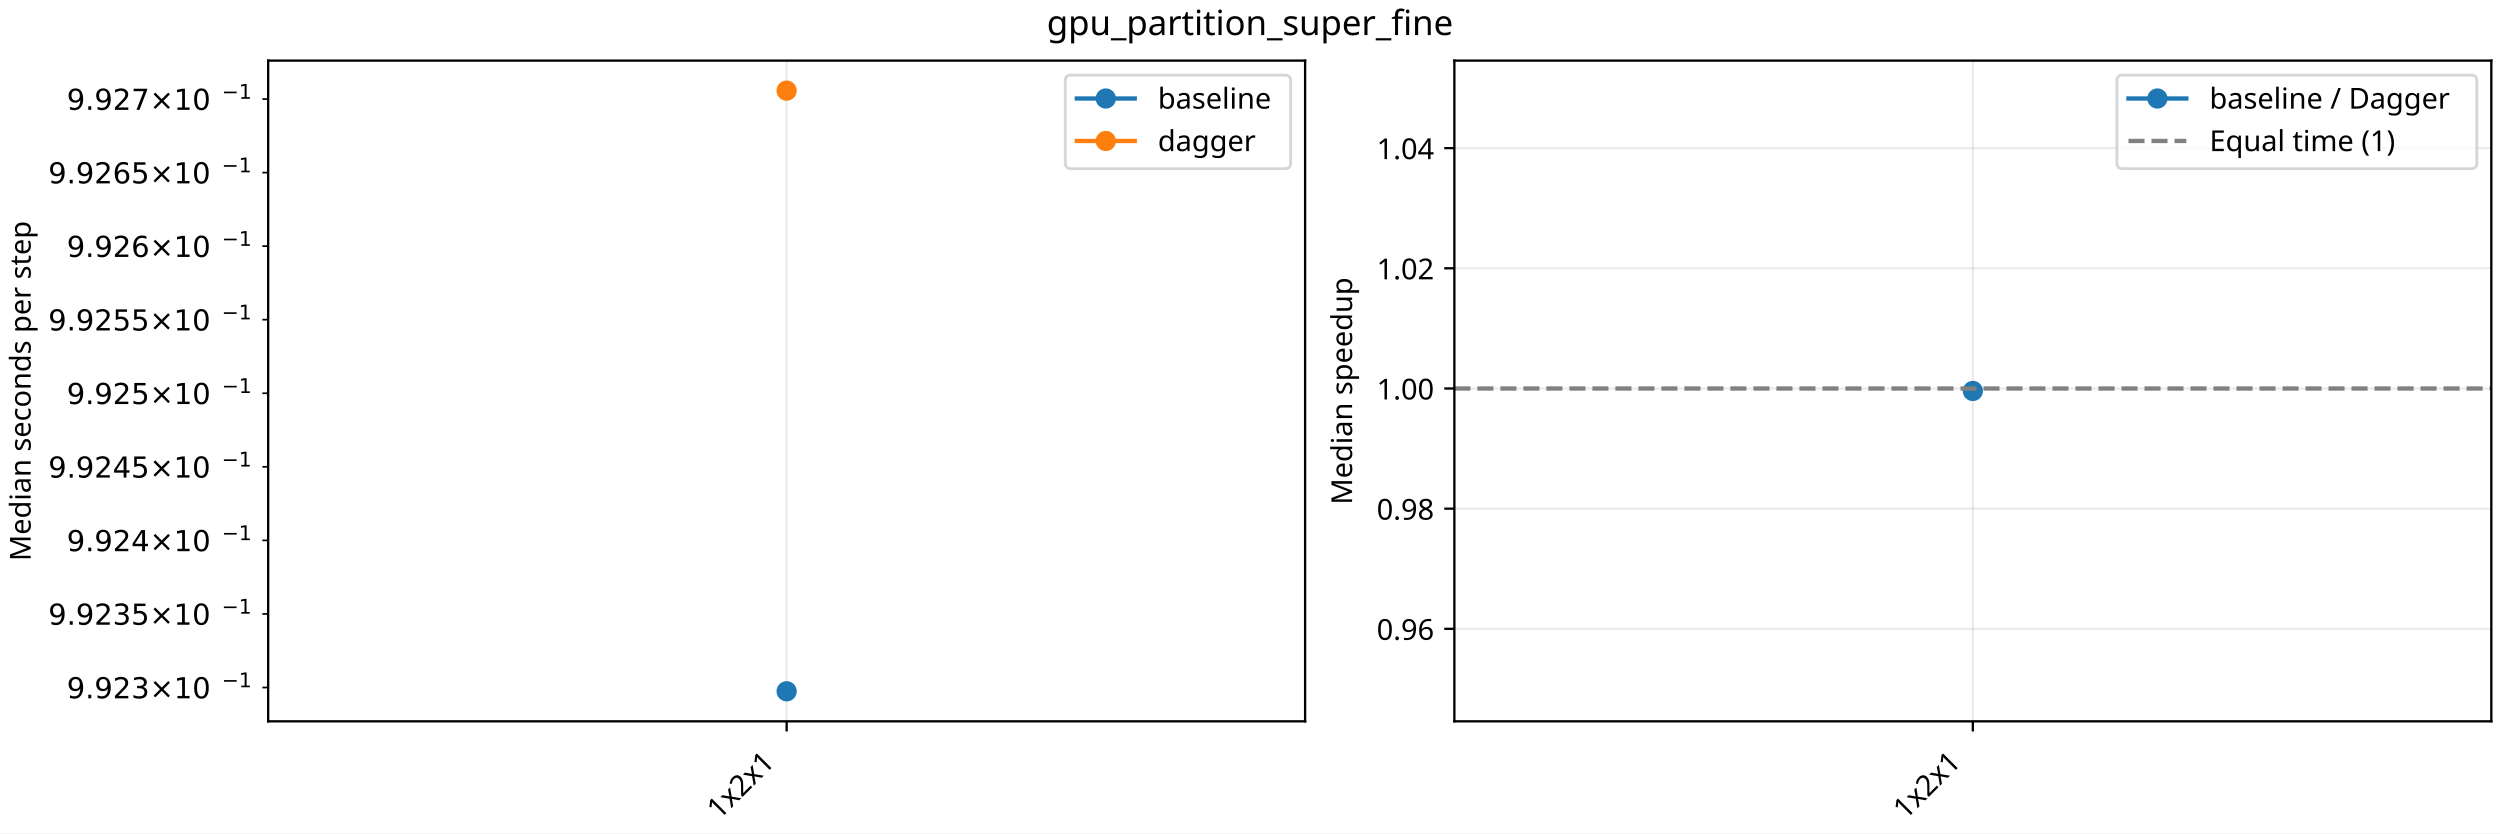
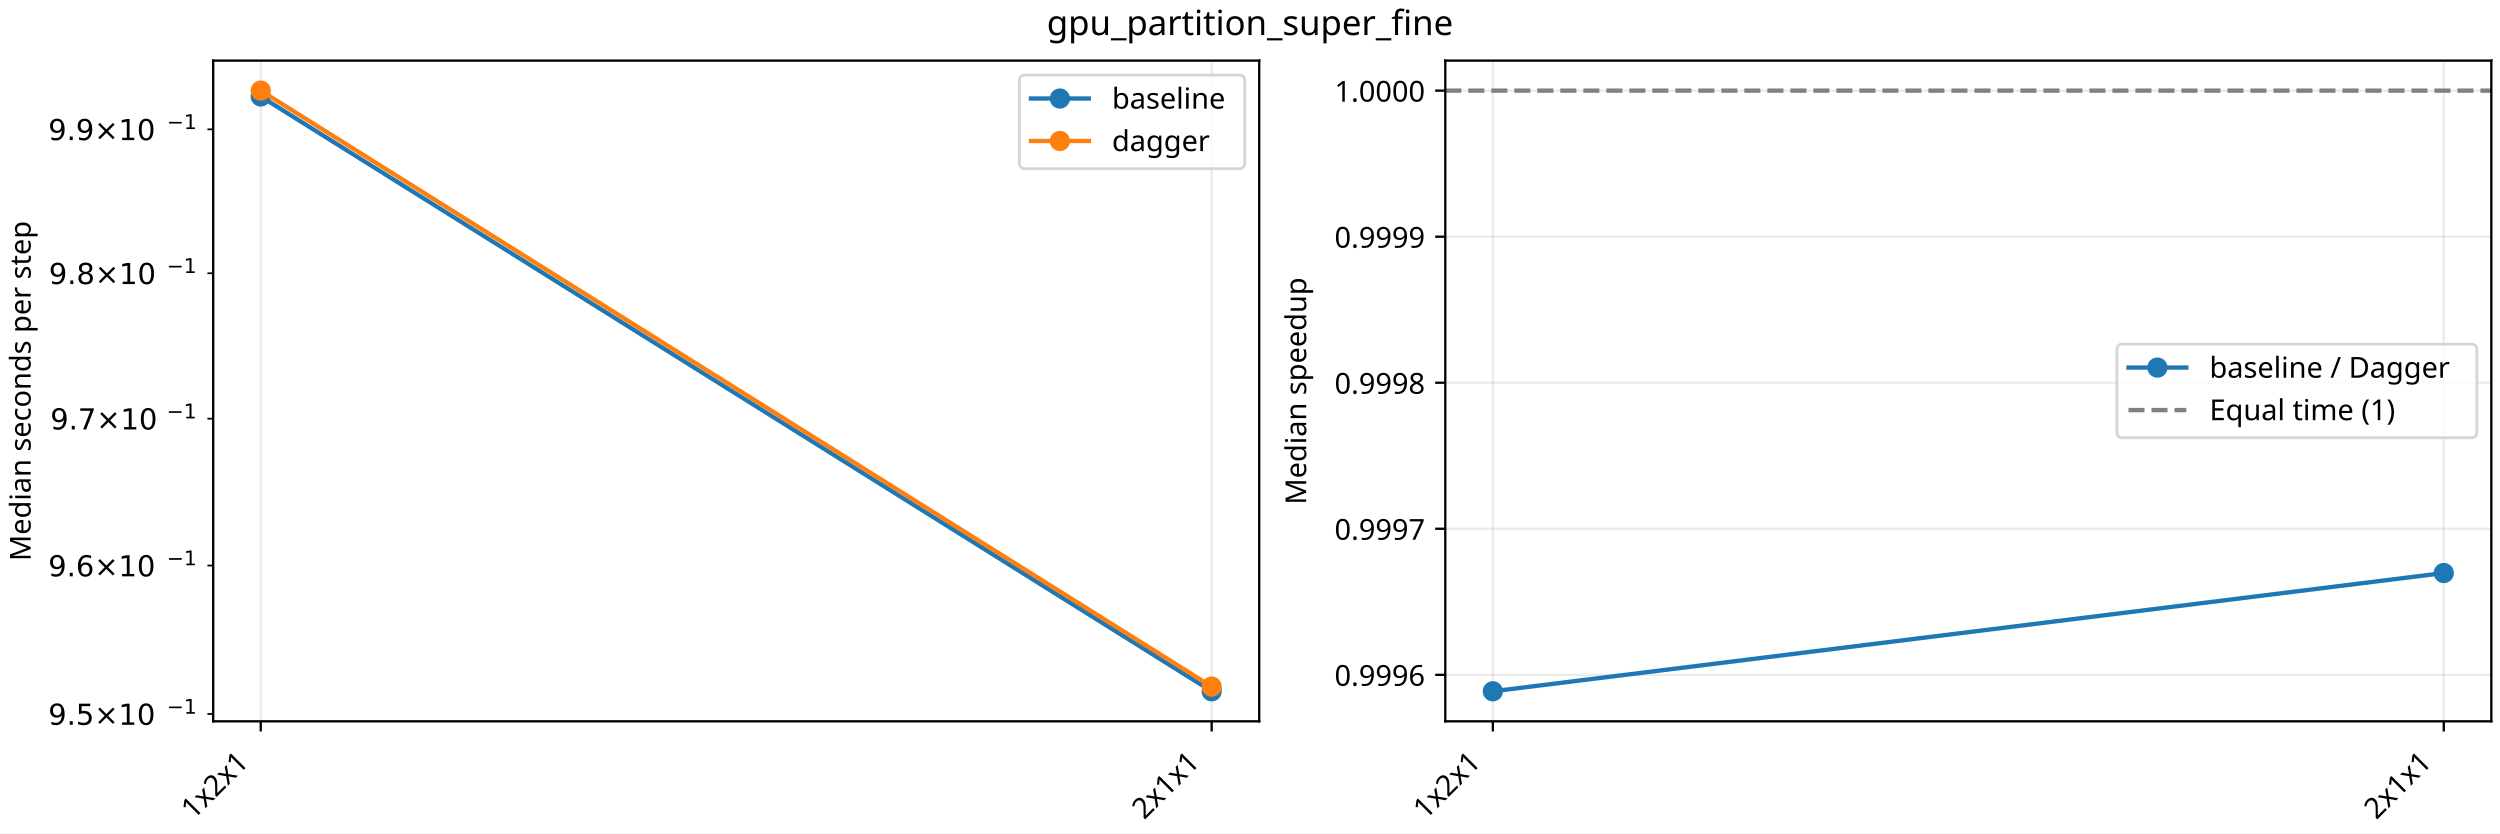
<svg xmlns="http://www.w3.org/2000/svg" xmlns:xlink="http://www.w3.org/1999/xlink" width="864pt" height="288pt" viewBox="0 0 864 288" version="1.1">
  <defs>
    <style type="text/css">*{stroke-linejoin: round; stroke-linecap: butt}</style>
  </defs>
  <g id="figure_1">
    <g id="patch_1">
      <path d="M 0 288  L 864 288  L 864 0  L 0 0  z " style="fill: #ffffff" />
    </g>
    <g id="axes_1">
      <g id="patch_2">
-         <path d="M 92.678 249.289  L 451.047 249.289  L 451.047 20.948  L 92.678 20.948  z " style="fill: #ffffff" />
+         <path d="M 73.678 249.289  L 435.185 249.289  L 435.185 20.948  L 73.678 20.948  z " style="fill: #ffffff" />
      </g>
      <g id="matplotlib.axis_1">
        <g id="xtick_1">
          <g id="line2d_1">
-             <path d="M 271.863 249.289  L 271.863 20.948  " clip-path="url(#p8476bbac57)" style="fill: none; stroke: #b0b0b0; stroke-opacity: 0.25; stroke-width: 0.8; stroke-linecap: square" />
+             <path d="M 90.11 249.289  L 90.11 20.948  " clip-path="url(#pb439d878e6)" style="fill: none; stroke: #b0b0b0; stroke-opacity: 0.25; stroke-width: 0.8; stroke-linecap: square" />
          </g>
          <g id="line2d_2">
            <defs>
              <path id="m7992d7cc15" d="M 0 0  L 0 3.5  " style="stroke: #000000; stroke-width: 0.8" />
            </defs>
            <g>
-               <use xlink:href="#m7992d7cc15" x="271.863" y="249.289" style="stroke: #000000; stroke-width: 0.8" />
+               <use xlink:href="#m7992d7cc15" x="90.11" y="249.289" style="stroke: #000000; stroke-width: 0.8" />
            </g>
          </g>
          <g id="text_1">
-             <text style="font: 10px 'sans-serif'" transform="translate(248.5249 283.5292)rotate(-45)">1x2x1</text>
+             <text style="font: 10px 'sans-serif'" transform="translate(66.77263 283.5292)rotate(-45)">1x2x1</text>
+           </g>
+         </g>
+         <g id="xtick_2">
+           <g id="line2d_3">
+             <path d="M 418.753 249.289  L 418.753 20.948  " clip-path="url(#pb439d878e6)" style="fill: none; stroke: #b0b0b0; stroke-opacity: 0.25; stroke-width: 0.8; stroke-linecap: square" />
+           </g>
+           <g id="line2d_4">
+             <g>
+               <use xlink:href="#m7992d7cc15" x="418.753" y="249.289" style="stroke: #000000; stroke-width: 0.8" />
+             </g>
+           </g>
+           <g id="text_2">
+             <text style="font: 10px 'sans-serif'" transform="translate(395.4147 283.5292)rotate(-45)">2x1x1</text>
          </g>
        </g>
      </g>
      <g id="matplotlib.axis_2">
        <g id="ytick_1">
-           <g id="line2d_3">
+           <g id="line2d_5">
            <defs>
              <path id="m90f5dd4096" d="M 0 0  L -2 0  " style="stroke: #000000; stroke-width: 0.6" />
            </defs>
            <g>
-               <use xlink:href="#m90f5dd4096" x="92.678" y="237.604" style="stroke: #000000; stroke-width: 0.6" />
-             </g>
-           </g>
-           <g id="text_2">
-             <g transform="translate(23.07837 241.4027)">
-               <text>
-                 <tspan style="font: 10px 'DejaVu Sans'" x="0 6.362 9.541 15.778 22.141 30.451 40.778 47.141" y="-0.064">9.923×10</tspan>
-                 <tspan style="font: 7px 'DejaVu Sans'" x="53.599 59.464" y="-3.892">−1</tspan>
+               <use xlink:href="#m90f5dd4096" x="73.678" y="246.756" style="stroke: #000000; stroke-width: 0.6" />
+             </g>
+           </g>
+           <g id="text_3">
+             <g transform="translate(16.67836 250.5551)">
+               <text>
+                 <tspan style="font: 10px 'DejaVu Sans'" x="0 6.362 9.541 17.852 28.179 34.541" y="-0.064">9.5×10</tspan>
+                 <tspan style="font: 7px 'DejaVu Sans'" x="40.999 46.864" y="-3.892">−1</tspan>
              </text>
            </g>
          </g>
        </g>
        <g id="ytick_2">
-           <g id="line2d_4">
-             <g>
-               <use xlink:href="#m90f5dd4096" x="92.678" y="212.178" style="stroke: #000000; stroke-width: 0.6" />
-             </g>
-           </g>
-           <g id="text_3">
-             <g transform="translate(16.67836 215.9768)">
-               <text>
-                 <tspan style="font: 10px 'DejaVu Sans'" x="0 6.362 9.541 15.778 22.141 28.503 36.813 47.141 53.503" y="-0.064">9.9235×10</tspan>
-                 <tspan style="font: 7px 'DejaVu Sans'" x="59.961 65.826" y="-3.892">−1</tspan>
+           <g id="line2d_6">
+             <g>
+               <use xlink:href="#m90f5dd4096" x="73.678" y="195.455" style="stroke: #000000; stroke-width: 0.6" />
+             </g>
+           </g>
+           <g id="text_4">
+             <g transform="translate(16.67836 199.2542)">
+               <text>
+                 <tspan style="font: 10px 'DejaVu Sans'" x="0 6.362 9.541 17.852 28.179 34.541" y="-0.064">9.6×10</tspan>
+                 <tspan style="font: 7px 'DejaVu Sans'" x="40.999 46.864" y="-3.892">−1</tspan>
              </text>
            </g>
          </g>
        </g>
        <g id="ytick_3">
-           <g id="line2d_5">
-             <g>
-               <use xlink:href="#m90f5dd4096" x="92.678" y="186.753" style="stroke: #000000; stroke-width: 0.6" />
-             </g>
-           </g>
-           <g id="text_4">
-             <g transform="translate(23.07837 190.5521)">
-               <text>
-                 <tspan style="font: 10px 'DejaVu Sans'" x="0 6.362 9.541 15.778 22.141 30.451 40.778 47.141" y="-0.064">9.924×10</tspan>
-                 <tspan style="font: 7px 'DejaVu Sans'" x="53.599 59.464" y="-3.892">−1</tspan>
+           <g id="line2d_7">
+             <g>
+               <use xlink:href="#m90f5dd4096" x="73.678" y="144.686" style="stroke: #000000; stroke-width: 0.6" />
+             </g>
+           </g>
+           <g id="text_5">
+             <g transform="translate(17.37836 148.4849)">
+               <text>
+                 <tspan style="font: 10px 'DejaVu Sans'" x="0 6.362 8.791 17.102 27.429 33.791" y="-0.064">9.7×10</tspan>
+                 <tspan style="font: 7px 'DejaVu Sans'" x="40.249 46.114" y="-3.892">−1</tspan>
              </text>
            </g>
          </g>
        </g>
        <g id="ytick_4">
-           <g id="line2d_6">
-             <g>
-               <use xlink:href="#m90f5dd4096" x="92.678" y="161.329" style="stroke: #000000; stroke-width: 0.6" />
-             </g>
-           </g>
-           <g id="text_5">
-             <g transform="translate(16.67836 165.1287)">
-               <text>
-                 <tspan style="font: 10px 'DejaVu Sans'" x="0 6.362 9.541 15.778 22.141 28.503 36.813 47.141 53.503" y="-0.064">9.9245×10</tspan>
-                 <tspan style="font: 7px 'DejaVu Sans'" x="59.961 65.826" y="-3.892">−1</tspan>
+           <g id="line2d_8">
+             <g>
+               <use xlink:href="#m90f5dd4096" x="73.678" y="94.437" style="stroke: #000000; stroke-width: 0.6" />
+             </g>
+           </g>
+           <g id="text_6">
+             <g transform="translate(16.87836 98.23639)">
+               <text>
+                 <tspan style="font: 10px 'DejaVu Sans'" x="0 6.362 9.291 17.602 27.929 34.291" y="-0.064">9.8×10</tspan>
+                 <tspan style="font: 7px 'DejaVu Sans'" x="40.749 46.614" y="-3.892">−1</tspan>
              </text>
            </g>
          </g>
        </g>
        <g id="ytick_5">
-           <g id="line2d_7">
-             <g>
-               <use xlink:href="#m90f5dd4096" x="92.678" y="135.907" style="stroke: #000000; stroke-width: 0.6" />
-             </g>
-           </g>
-           <g id="text_6">
-             <g transform="translate(23.07837 139.7066)">
-               <text>
-                 <tspan style="font: 10px 'DejaVu Sans'" x="0 6.362 9.541 15.778 22.141 30.451 40.778 47.141" y="-0.064">9.925×10</tspan>
-                 <tspan style="font: 7px 'DejaVu Sans'" x="53.599 59.464" y="-3.892">−1</tspan>
-               </text>
-             </g>
-           </g>
-         </g>
-         <g id="ytick_6">
-           <g id="line2d_8">
-             <g>
-               <use xlink:href="#m90f5dd4096" x="92.678" y="110.487" style="stroke: #000000; stroke-width: 0.6" />
+           <g id="line2d_9">
+             <g>
+               <use xlink:href="#m90f5dd4096" x="73.678" y="44.699" style="stroke: #000000; stroke-width: 0.6" />
            </g>
          </g>
          <g id="text_7">
-             <g transform="translate(16.67836 114.2857)">
-               <text>
-                 <tspan style="font: 10px 'DejaVu Sans'" x="0 6.362 9.541 15.778 22.141 28.503 36.813 47.141 53.503" y="-0.064">9.9255×10</tspan>
-                 <tspan style="font: 7px 'DejaVu Sans'" x="59.961 65.826" y="-3.892">−1</tspan>
-               </text>
-             </g>
-           </g>
-         </g>
-         <g id="ytick_7">
-           <g id="line2d_9">
-             <g>
-               <use xlink:href="#m90f5dd4096" x="92.678" y="85.067" style="stroke: #000000; stroke-width: 0.6" />
-             </g>
-           </g>
-           <g id="text_8">
-             <g transform="translate(23.07837 88.86616)">
-               <text>
-                 <tspan style="font: 10px 'DejaVu Sans'" x="0 6.362 9.541 15.778 22.141 30.451 40.778 47.141" y="-0.064">9.926×10</tspan>
-                 <tspan style="font: 7px 'DejaVu Sans'" x="53.599 59.464" y="-3.892">−1</tspan>
-               </text>
-             </g>
-           </g>
-         </g>
-         <g id="ytick_8">
-           <g id="line2d_10">
-             <g>
-               <use xlink:href="#m90f5dd4096" x="92.678" y="59.649" style="stroke: #000000; stroke-width: 0.6" />
-             </g>
-           </g>
-           <g id="text_9">
-             <g transform="translate(16.67836 63.44788)">
-               <text>
-                 <tspan style="font: 10px 'DejaVu Sans'" x="0 6.362 9.541 15.778 22.141 28.503 36.813 47.141 53.503" y="-0.064">9.9265×10</tspan>
-                 <tspan style="font: 7px 'DejaVu Sans'" x="59.961 65.826" y="-3.892">−1</tspan>
-               </text>
-             </g>
-           </g>
-         </g>
-         <g id="ytick_9">
-           <g id="line2d_11">
-             <g>
-               <use xlink:href="#m90f5dd4096" x="92.678" y="34.232" style="stroke: #000000; stroke-width: 0.6" />
-             </g>
-           </g>
-           <g id="text_10">
-             <g transform="translate(23.07837 38.03088)">
-               <text>
-                 <tspan style="font: 10px 'DejaVu Sans'" x="0 6.362 9.541 15.778 22.141 30.451 40.778 47.141" y="-0.064">9.927×10</tspan>
-                 <tspan style="font: 7px 'DejaVu Sans'" x="53.599 59.464" y="-3.892">−1</tspan>
-               </text>
-             </g>
-           </g>
-         </g>
-         <g id="text_11">
+             <g transform="translate(16.67836 48.498)">
+               <text>
+                 <tspan style="font: 10px 'DejaVu Sans'" x="0 6.362 9.541 17.852 28.179 34.541" y="-0.064">9.9×10</tspan>
+                 <tspan style="font: 7px 'DejaVu Sans'" x="40.999 46.864" y="-3.892">−1</tspan>
+               </text>
+             </g>
+           </g>
+         </g>
+         <g id="text_8">
          <text style="font: 10px 'sans-serif'; text-anchor: middle" x="10.599" y="135.119" transform="rotate(-90, 10.59868, 135.1186)">Median seconds per step</text>
        </g>
      </g>
-       <g id="line2d_12">
-         <path d="M 271.863 238.91  " clip-path="url(#p8476bbac57)" style="fill: none; stroke: #1f77b4; stroke-width: 1.5; stroke-linecap: square" />
+       <g id="line2d_10">
+         <path d="M 90.11 33.343  L 418.753 238.91  " clip-path="url(#pb439d878e6)" style="fill: none; stroke: #1f77b4; stroke-width: 1.5; stroke-linecap: square" />
        <defs>
          <path id="m6f8f8257da" d="M 0 3  C 0.796 3 1.559 2.684 2.121 2.121  C 2.684 1.559 3 0.796 3 0  C 3 -0.796 2.684 -1.559 2.121 -2.121  C 1.559 -2.684 0.796 -3 0 -3  C -0.796 -3 -1.559 -2.684 -2.121 -2.121  C -2.684 -1.559 -3 -0.796 -3 0  C -3 0.796 -2.684 1.559 -2.121 2.121  C -1.559 2.684 -0.796 3 0 3  z " style="stroke: #1f77b4" />
        </defs>
-         <g clip-path="url(#p8476bbac57)">
-           <use xlink:href="#m6f8f8257da" x="271.863" y="238.91" style="fill: #1f77b4; stroke: #1f77b4" />
-         </g>
-       </g>
-       <g id="line2d_13">
-         <path d="M 271.863 31.327  " clip-path="url(#p8476bbac57)" style="fill: none; stroke: #ff7f0e; stroke-width: 1.5; stroke-linecap: square" />
+         <g clip-path="url(#pb439d878e6)">
+           <use xlink:href="#m6f8f8257da" x="90.11" y="33.343" style="fill: #1f77b4; stroke: #1f77b4" />
+           <use xlink:href="#m6f8f8257da" x="418.753" y="238.91" style="fill: #1f77b4; stroke: #1f77b4" />
+         </g>
+       </g>
+       <g id="line2d_11">
+         <path d="M 90.11 31.327  L 418.753 237.291  " clip-path="url(#pb439d878e6)" style="fill: none; stroke: #ff7f0e; stroke-width: 1.5; stroke-linecap: square" />
        <defs>
          <path id="md2d7e3742d" d="M 0 3  C 0.796 3 1.559 2.684 2.121 2.121  C 2.684 1.559 3 0.796 3 0  C 3 -0.796 2.684 -1.559 2.121 -2.121  C 1.559 -2.684 0.796 -3 0 -3  C -0.796 -3 -1.559 -2.684 -2.121 -2.121  C -2.684 -1.559 -3 -0.796 -3 0  C -3 0.796 -2.684 1.559 -2.121 2.121  C -1.559 2.684 -0.796 3 0 3  z " style="stroke: #ff7f0e" />
        </defs>
-         <g clip-path="url(#p8476bbac57)">
-           <use xlink:href="#md2d7e3742d" x="271.863" y="31.327" style="fill: #ff7f0e; stroke: #ff7f0e" />
+         <g clip-path="url(#pb439d878e6)">
+           <use xlink:href="#md2d7e3742d" x="90.11" y="31.327" style="fill: #ff7f0e; stroke: #ff7f0e" />
+           <use xlink:href="#md2d7e3742d" x="418.753" y="237.291" style="fill: #ff7f0e; stroke: #ff7f0e" />
        </g>
      </g>
      <g id="patch_3">
-         <path d="M 92.678 249.289  L 92.678 20.948  " style="fill: none; stroke: #000000; stroke-width: 0.8; stroke-linejoin: miter; stroke-linecap: square" />
+         <path d="M 73.678 249.289  L 73.678 20.948  " style="fill: none; stroke: #000000; stroke-width: 0.8; stroke-linejoin: miter; stroke-linecap: square" />
      </g>
      <g id="patch_4">
-         <path d="M 451.047 249.289  L 451.047 20.948  " style="fill: none; stroke: #000000; stroke-width: 0.8; stroke-linejoin: miter; stroke-linecap: square" />
+         <path d="M 435.185 249.289  L 435.185 20.948  " style="fill: none; stroke: #000000; stroke-width: 0.8; stroke-linejoin: miter; stroke-linecap: square" />
      </g>
      <g id="patch_5">
-         <path d="M 92.678 249.289  L 451.047 249.289  " style="fill: none; stroke: #000000; stroke-width: 0.8; stroke-linejoin: miter; stroke-linecap: square" />
+         <path d="M 73.678 249.289  L 435.185 249.289  " style="fill: none; stroke: #000000; stroke-width: 0.8; stroke-linejoin: miter; stroke-linecap: square" />
      </g>
      <g id="patch_6">
-         <path d="M 92.678 20.948  L 451.047 20.948  " style="fill: none; stroke: #000000; stroke-width: 0.8; stroke-linejoin: miter; stroke-linecap: square" />
+         <path d="M 73.678 20.948  L 435.185 20.948  " style="fill: none; stroke: #000000; stroke-width: 0.8; stroke-linejoin: miter; stroke-linecap: square" />
      </g>
      <g id="legend_1">
        <g id="patch_7">
-           <path d="M 370.161 58.304  L 444.047 58.304  Q 446.047 58.304 446.047 56.304  L 446.047 27.948  Q 446.047 25.948 444.047 25.948  L 370.161 25.948  Q 368.161 25.948 368.161 27.948  L 368.161 56.304  Q 368.161 58.304 370.161 58.304  z " style="fill: #ffffff; opacity: 0.8; stroke: #cccccc; stroke-linejoin: miter" />
-         </g>
-         <g id="line2d_14">
-           <path d="M 372.161 34.047  L 382.161 34.047  L 392.161 34.047  " style="fill: none; stroke: #1f77b4; stroke-width: 1.5; stroke-linecap: square" />
+           <path d="M 354.299 58.304  L 428.185 58.304  Q 430.185 58.304 430.185 56.304  L 430.185 27.948  Q 430.185 25.948 428.185 25.948  L 354.299 25.948  Q 352.299 25.948 352.299 27.948  L 352.299 56.304  Q 352.299 58.304 354.299 58.304  z " style="fill: #ffffff; opacity: 0.8; stroke: #cccccc; stroke-linejoin: miter" />
+         </g>
+         <g id="line2d_12">
+           <path d="M 356.299 34.047  L 366.299 34.047  L 376.299 34.047  " style="fill: none; stroke: #1f77b4; stroke-width: 1.5; stroke-linecap: square" />
          <g>
-             <use xlink:href="#m6f8f8257da" x="382.161" y="34.047" style="fill: #1f77b4; stroke: #1f77b4" />
-           </g>
-         </g>
-         <g id="text_12">
-           <text style="font: 10px 'sans-serif'; text-anchor: start" x="400.161" y="37.547" transform="rotate(-0, 400.1612, 37.54666)">baseline</text>
-         </g>
-         <g id="line2d_15">
-           <path d="M 372.161 48.725  L 382.161 48.725  L 392.161 48.725  " style="fill: none; stroke: #ff7f0e; stroke-width: 1.5; stroke-linecap: square" />
+             <use xlink:href="#m6f8f8257da" x="366.299" y="34.047" style="fill: #1f77b4; stroke: #1f77b4" />
+           </g>
+         </g>
+         <g id="text_9">
+           <text style="font: 10px 'sans-serif'; text-anchor: start" x="384.299" y="37.547" transform="rotate(-0, 384.2987, 37.54666)">baseline</text>
+         </g>
+         <g id="line2d_13">
+           <path d="M 356.299 48.725  L 366.299 48.725  L 376.299 48.725  " style="fill: none; stroke: #ff7f0e; stroke-width: 1.5; stroke-linecap: square" />
          <g>
-             <use xlink:href="#md2d7e3742d" x="382.161" y="48.725" style="fill: #ff7f0e; stroke: #ff7f0e" />
-           </g>
-         </g>
-         <g id="text_13">
-           <text style="font: 10px 'sans-serif'; text-anchor: start" x="400.161" y="52.225" transform="rotate(-0, 400.1612, 52.22478)">dagger</text>
+             <use xlink:href="#md2d7e3742d" x="366.299" y="48.725" style="fill: #ff7f0e; stroke: #ff7f0e" />
+           </g>
+         </g>
+         <g id="text_10">
+           <text style="font: 10px 'sans-serif'; text-anchor: start" x="384.299" y="52.225" transform="rotate(-0, 384.2987, 52.22478)">dagger</text>
        </g>
      </g>
    </g>
    <g id="axes_2">
      <g id="patch_8">
-         <path d="M 502.631 249.289  L 861 249.289  L 861 20.948  L 502.631 20.948  z " style="fill: #ffffff" />
+         <path d="M 499.493 249.289  L 861 249.289  L 861 20.948  L 499.493 20.948  z " style="fill: #ffffff" />
      </g>
      <g id="matplotlib.axis_3">
-         <g id="xtick_2">
+         <g id="xtick_3">
+           <g id="line2d_14">
+             <path d="M 515.926 249.289  L 515.926 20.948  " clip-path="url(#p62547b8288)" style="fill: none; stroke: #b0b0b0; stroke-opacity: 0.25; stroke-width: 0.8; stroke-linecap: square" />
+           </g>
+           <g id="line2d_15">
+             <g>
+               <use xlink:href="#m7992d7cc15" x="515.926" y="249.289" style="stroke: #000000; stroke-width: 0.8" />
+             </g>
+           </g>
+           <g id="text_11">
+             <text style="font: 10px 'sans-serif'" transform="translate(492.5877 283.5292)rotate(-45)">1x2x1</text>
+           </g>
+         </g>
+         <g id="xtick_4">
          <g id="line2d_16">
-             <path d="M 681.815 249.289  L 681.815 20.948  " clip-path="url(#pac9b94fc98)" style="fill: none; stroke: #b0b0b0; stroke-opacity: 0.25; stroke-width: 0.8; stroke-linecap: square" />
+             <path d="M 844.568 249.289  L 844.568 20.948  " clip-path="url(#p62547b8288)" style="fill: none; stroke: #b0b0b0; stroke-opacity: 0.25; stroke-width: 0.8; stroke-linecap: square" />
          </g>
          <g id="line2d_17">
            <g>
-               <use xlink:href="#m7992d7cc15" x="681.815" y="249.289" style="stroke: #000000; stroke-width: 0.8" />
-             </g>
-           </g>
-           <g id="text_14">
-             <text style="font: 10px 'sans-serif'" transform="translate(658.4775 283.5292)rotate(-45)">1x2x1</text>
+               <use xlink:href="#m7992d7cc15" x="844.568" y="249.289" style="stroke: #000000; stroke-width: 0.8" />
+             </g>
+           </g>
+           <g id="text_12">
+             <text style="font: 10px 'sans-serif'" transform="translate(821.2298 283.5292)rotate(-45)">2x1x1</text>
          </g>
        </g>
      </g>
      <g id="matplotlib.axis_4">
-         <g id="ytick_10">
+         <g id="ytick_6">
          <g id="line2d_18">
-             <path d="M 502.631 217.332  L 861 217.332  " clip-path="url(#pac9b94fc98)" style="fill: none; stroke: #b0b0b0; stroke-opacity: 0.25; stroke-width: 0.8; stroke-linecap: square" />
+             <path d="M 499.493 233.215  L 861 233.215  " clip-path="url(#p62547b8288)" style="fill: none; stroke: #b0b0b0; stroke-opacity: 0.25; stroke-width: 0.8; stroke-linecap: square" />
          </g>
          <g id="line2d_19">
            <defs>
              <path id="m64ae211dc8" d="M 0 0  L -3.5 0  " style="stroke: #000000; stroke-width: 0.8" />
            </defs>
            <g>
-               <use xlink:href="#m64ae211dc8" x="502.631" y="217.332" style="stroke: #000000; stroke-width: 0.8" />
+               <use xlink:href="#m64ae211dc8" x="499.493" y="233.215" style="stroke: #000000; stroke-width: 0.8" />
+             </g>
+           </g>
+           <g id="text_13">
+             <text style="font: 10px 'sans-serif'; text-anchor: end" x="492.493" y="237.015" transform="rotate(-0, 492.4934, 237.0146)">0.9996</text>
+           </g>
+         </g>
+         <g id="ytick_7">
+           <g id="line2d_20">
+             <path d="M 499.493 182.743  L 861 182.743  " clip-path="url(#p62547b8288)" style="fill: none; stroke: #b0b0b0; stroke-opacity: 0.25; stroke-width: 0.8; stroke-linecap: square" />
+           </g>
+           <g id="line2d_21">
+             <g>
+               <use xlink:href="#m64ae211dc8" x="499.493" y="182.743" style="stroke: #000000; stroke-width: 0.8" />
+             </g>
+           </g>
+           <g id="text_14">
+             <text style="font: 10px 'sans-serif'; text-anchor: end" x="492.493" y="186.543" transform="rotate(-0, 492.4934, 186.5426)">0.9997</text>
+           </g>
+         </g>
+         <g id="ytick_8">
+           <g id="line2d_22">
+             <path d="M 499.493 132.271  L 861 132.271  " clip-path="url(#p62547b8288)" style="fill: none; stroke: #b0b0b0; stroke-opacity: 0.25; stroke-width: 0.8; stroke-linecap: square" />
+           </g>
+           <g id="line2d_23">
+             <g>
+               <use xlink:href="#m64ae211dc8" x="499.493" y="132.271" style="stroke: #000000; stroke-width: 0.8" />
            </g>
          </g>
          <g id="text_15">
-             <text style="font: 10px 'sans-serif'; text-anchor: end" x="495.631" y="221.131" transform="rotate(-0, 495.6309, 221.1309)">0.96</text>
-           </g>
-         </g>
-         <g id="ytick_11">
-           <g id="line2d_20">
-             <path d="M 502.631 175.798  L 861 175.798  " clip-path="url(#pac9b94fc98)" style="fill: none; stroke: #b0b0b0; stroke-opacity: 0.25; stroke-width: 0.8; stroke-linecap: square" />
-           </g>
-           <g id="line2d_21">
-             <g>
-               <use xlink:href="#m64ae211dc8" x="502.631" y="175.798" style="stroke: #000000; stroke-width: 0.8" />
+             <text style="font: 10px 'sans-serif'; text-anchor: end" x="492.493" y="136.071" transform="rotate(-0, 492.4934, 136.0706)">0.9998</text>
+           </g>
+         </g>
+         <g id="ytick_9">
+           <g id="line2d_24">
+             <path d="M 499.493 81.799  L 861 81.799  " clip-path="url(#p62547b8288)" style="fill: none; stroke: #b0b0b0; stroke-opacity: 0.25; stroke-width: 0.8; stroke-linecap: square" />
+           </g>
+           <g id="line2d_25">
+             <g>
+               <use xlink:href="#m64ae211dc8" x="499.493" y="81.799" style="stroke: #000000; stroke-width: 0.8" />
            </g>
          </g>
          <g id="text_16">
-             <text style="font: 10px 'sans-serif'; text-anchor: end" x="495.631" y="179.597" transform="rotate(-0, 495.6309, 179.5973)">0.98</text>
-           </g>
-         </g>
-         <g id="ytick_12">
-           <g id="line2d_22">
-             <path d="M 502.631 134.265  L 861 134.265  " clip-path="url(#pac9b94fc98)" style="fill: none; stroke: #b0b0b0; stroke-opacity: 0.25; stroke-width: 0.8; stroke-linecap: square" />
-           </g>
-           <g id="line2d_23">
-             <g>
-               <use xlink:href="#m64ae211dc8" x="502.631" y="134.265" style="stroke: #000000; stroke-width: 0.8" />
+             <text style="font: 10px 'sans-serif'; text-anchor: end" x="492.493" y="85.599" transform="rotate(-0, 492.4934, 85.59859)">0.9999</text>
+           </g>
+         </g>
+         <g id="ytick_10">
+           <g id="line2d_26">
+             <path d="M 499.493 31.327  L 861 31.327  " clip-path="url(#p62547b8288)" style="fill: none; stroke: #b0b0b0; stroke-opacity: 0.25; stroke-width: 0.8; stroke-linecap: square" />
+           </g>
+           <g id="line2d_27">
+             <g>
+               <use xlink:href="#m64ae211dc8" x="499.493" y="31.327" style="stroke: #000000; stroke-width: 0.8" />
            </g>
          </g>
          <g id="text_17">
-             <text style="font: 10px 'sans-serif'; text-anchor: end" x="495.631" y="138.064" transform="rotate(-0, 495.6309, 138.0637)">1.00</text>
-           </g>
-         </g>
-         <g id="ytick_13">
-           <g id="line2d_24">
-             <path d="M 502.631 92.731  L 861 92.731  " clip-path="url(#pac9b94fc98)" style="fill: none; stroke: #b0b0b0; stroke-opacity: 0.25; stroke-width: 0.8; stroke-linecap: square" />
-           </g>
-           <g id="line2d_25">
-             <g>
-               <use xlink:href="#m64ae211dc8" x="502.631" y="92.731" style="stroke: #000000; stroke-width: 0.8" />
-             </g>
-           </g>
-           <g id="text_18">
-             <text style="font: 10px 'sans-serif'; text-anchor: end" x="495.631" y="96.53" transform="rotate(-0, 495.6309, 96.53014)">1.02</text>
-           </g>
-         </g>
-         <g id="ytick_14">
-           <g id="line2d_26">
-             <path d="M 502.631 51.197  L 861 51.197  " clip-path="url(#pac9b94fc98)" style="fill: none; stroke: #b0b0b0; stroke-opacity: 0.25; stroke-width: 0.8; stroke-linecap: square" />
-           </g>
-           <g id="line2d_27">
-             <g>
-               <use xlink:href="#m64ae211dc8" x="502.631" y="51.197" style="stroke: #000000; stroke-width: 0.8" />
-             </g>
-           </g>
-           <g id="text_19">
-             <text style="font: 10px 'sans-serif'; text-anchor: end" x="495.631" y="54.997" transform="rotate(-0, 495.6309, 54.99655)">1.04</text>
-           </g>
-         </g>
-         <g id="text_20">
-           <text style="font: 10px 'sans-serif'; text-anchor: middle" x="467.286" y="135.119" transform="rotate(-90, 467.2856, 135.1186)">Median speedup</text>
+             <text style="font: 10px 'sans-serif'; text-anchor: end" x="492.493" y="35.127" transform="rotate(-0, 492.4934, 35.12657)">1.0000</text>
+           </g>
+         </g>
+         <g id="text_18">
+           <text style="font: 10px 'sans-serif'; text-anchor: middle" x="451.423" y="135.119" transform="rotate(-90, 451.4231, 135.1186)">Median speedup</text>
        </g>
      </g>
      <g id="line2d_28">
-         <path d="M 681.815 135.119  " clip-path="url(#pac9b94fc98)" style="fill: none; stroke: #1f77b4; stroke-width: 1.5; stroke-linecap: square" />
-         <g clip-path="url(#pac9b94fc98)">
-           <use xlink:href="#m6f8f8257da" x="681.815" y="135.119" style="fill: #1f77b4; stroke: #1f77b4" />
+         <path d="M 515.926 238.91  L 844.568 198.037  " clip-path="url(#p62547b8288)" style="fill: none; stroke: #1f77b4; stroke-width: 1.5; stroke-linecap: square" />
+         <g clip-path="url(#p62547b8288)">
+           <use xlink:href="#m6f8f8257da" x="515.926" y="238.91" style="fill: #1f77b4; stroke: #1f77b4" />
+           <use xlink:href="#m6f8f8257da" x="844.568" y="198.037" style="fill: #1f77b4; stroke: #1f77b4" />
        </g>
      </g>
      <g id="line2d_29">
-         <path d="M 502.631 134.265  L 861 134.265  " clip-path="url(#pac9b94fc98)" style="fill: none; stroke-dasharray: 5.55,2.4; stroke-dashoffset: 0; stroke: #808080; stroke-width: 1.5" />
+         <path d="M 499.493 31.327  L 861 31.327  " clip-path="url(#p62547b8288)" style="fill: none; stroke-dasharray: 5.55,2.4; stroke-dashoffset: 0; stroke: #808080; stroke-width: 1.5" />
      </g>
      <g id="patch_9">
-         <path d="M 502.631 249.289  L 502.631 20.948  " style="fill: none; stroke: #000000; stroke-width: 0.8; stroke-linejoin: miter; stroke-linecap: square" />
+         <path d="M 499.493 249.289  L 499.493 20.948  " style="fill: none; stroke: #000000; stroke-width: 0.8; stroke-linejoin: miter; stroke-linecap: square" />
      </g>
      <g id="patch_10">
        <path d="M 861 249.289  L 861 20.948  " style="fill: none; stroke: #000000; stroke-width: 0.8; stroke-linejoin: miter; stroke-linecap: square" />
      </g>
      <g id="patch_11">
-         <path d="M 502.631 249.289  L 861 249.289  " style="fill: none; stroke: #000000; stroke-width: 0.8; stroke-linejoin: miter; stroke-linecap: square" />
+         <path d="M 499.493 249.289  L 861 249.289  " style="fill: none; stroke: #000000; stroke-width: 0.8; stroke-linejoin: miter; stroke-linecap: square" />
      </g>
      <g id="patch_12">
-         <path d="M 502.631 20.948  L 861 20.948  " style="fill: none; stroke: #000000; stroke-width: 0.8; stroke-linejoin: miter; stroke-linecap: square" />
+         <path d="M 499.493 20.948  L 861 20.948  " style="fill: none; stroke: #000000; stroke-width: 0.8; stroke-linejoin: miter; stroke-linecap: square" />
      </g>
      <g id="legend_2">
        <g id="patch_13">
-           <path d="M 733.6 58.304  L 854 58.304  Q 856 58.304 856 56.304  L 856 27.948  Q 856 25.948 854 25.948  L 733.6 25.948  Q 731.6 25.948 731.6 27.948  L 731.6 56.304  Q 731.6 58.304 733.6 58.304  z " style="fill: #ffffff; opacity: 0.8; stroke: #cccccc; stroke-linejoin: miter" />
+           <path d="M 733.6 151.297  L 854 151.297  Q 856 151.297 856 149.297  L 856 120.94  Q 856 118.94 854 118.94  L 733.6 118.94  Q 731.6 118.94 731.6 120.94  L 731.6 149.297  Q 731.6 151.297 733.6 151.297  z " style="fill: #ffffff; opacity: 0.8; stroke: #cccccc; stroke-linejoin: miter" />
        </g>
        <g id="line2d_30">
-           <path d="M 735.6 34.047  L 745.6 34.047  L 755.6 34.047  " style="fill: none; stroke: #1f77b4; stroke-width: 1.5; stroke-linecap: square" />
+           <path d="M 735.6 127.039  L 745.6 127.039  L 755.6 127.039  " style="fill: none; stroke: #1f77b4; stroke-width: 1.5; stroke-linecap: square" />
          <g>
-             <use xlink:href="#m6f8f8257da" x="745.6" y="34.047" style="fill: #1f77b4; stroke: #1f77b4" />
-           </g>
-         </g>
-         <g id="text_21">
-           <text style="font: 10px 'sans-serif'; text-anchor: start" x="763.6" y="37.547" transform="rotate(-0, 763.5998, 37.54666)">baseline / Dagger</text>
+             <use xlink:href="#m6f8f8257da" x="745.6" y="127.039" style="fill: #1f77b4; stroke: #1f77b4" />
+           </g>
+         </g>
+         <g id="text_19">
+           <text style="font: 10px 'sans-serif'; text-anchor: start" x="763.6" y="130.539" transform="rotate(-0, 763.5998, 130.5389)">baseline / Dagger</text>
        </g>
        <g id="line2d_31">
-           <path d="M 735.6 48.725  L 745.6 48.725  L 755.6 48.725  " style="fill: none; stroke-dasharray: 5.55,2.4; stroke-dashoffset: 0; stroke: #808080; stroke-width: 1.5" />
-         </g>
-         <g id="text_22">
-           <text style="font: 10px 'sans-serif'; text-anchor: start" x="763.6" y="52.225" transform="rotate(-0, 763.5998, 52.22478)">Equal time (1)</text>
+           <path d="M 735.6 141.717  L 745.6 141.717  L 755.6 141.717  " style="fill: none; stroke-dasharray: 5.55,2.4; stroke-dashoffset: 0; stroke: #808080; stroke-width: 1.5" />
+         </g>
+         <g id="text_20">
+           <text style="font: 10px 'sans-serif'; text-anchor: start" x="763.6" y="145.217" transform="rotate(-0, 763.5998, 145.2171)">Equal time (1)</text>
        </g>
      </g>
    </g>
-     <g id="text_23">
+     <g id="text_21">
      <text style="font: 12px 'sans-serif'; text-anchor: middle" x="432" y="12.118" transform="rotate(-0, 432, 12.11837)">gpu_partition_super_fine</text>
    </g>
  </g>
  <defs>
-     <clipPath id="p8476bbac57">
-       <rect x="92.678" y="20.948" width="358.369" height="228.341" />
+     <clipPath id="pb439d878e6">
+       <rect x="73.678" y="20.948" width="361.506" height="228.341" />
    </clipPath>
-     <clipPath id="pac9b94fc98">
-       <rect x="502.631" y="20.948" width="358.369" height="228.341" />
+     <clipPath id="p62547b8288">
+       <rect x="499.493" y="20.948" width="361.506" height="228.341" />
    </clipPath>
  </defs>
</svg>
